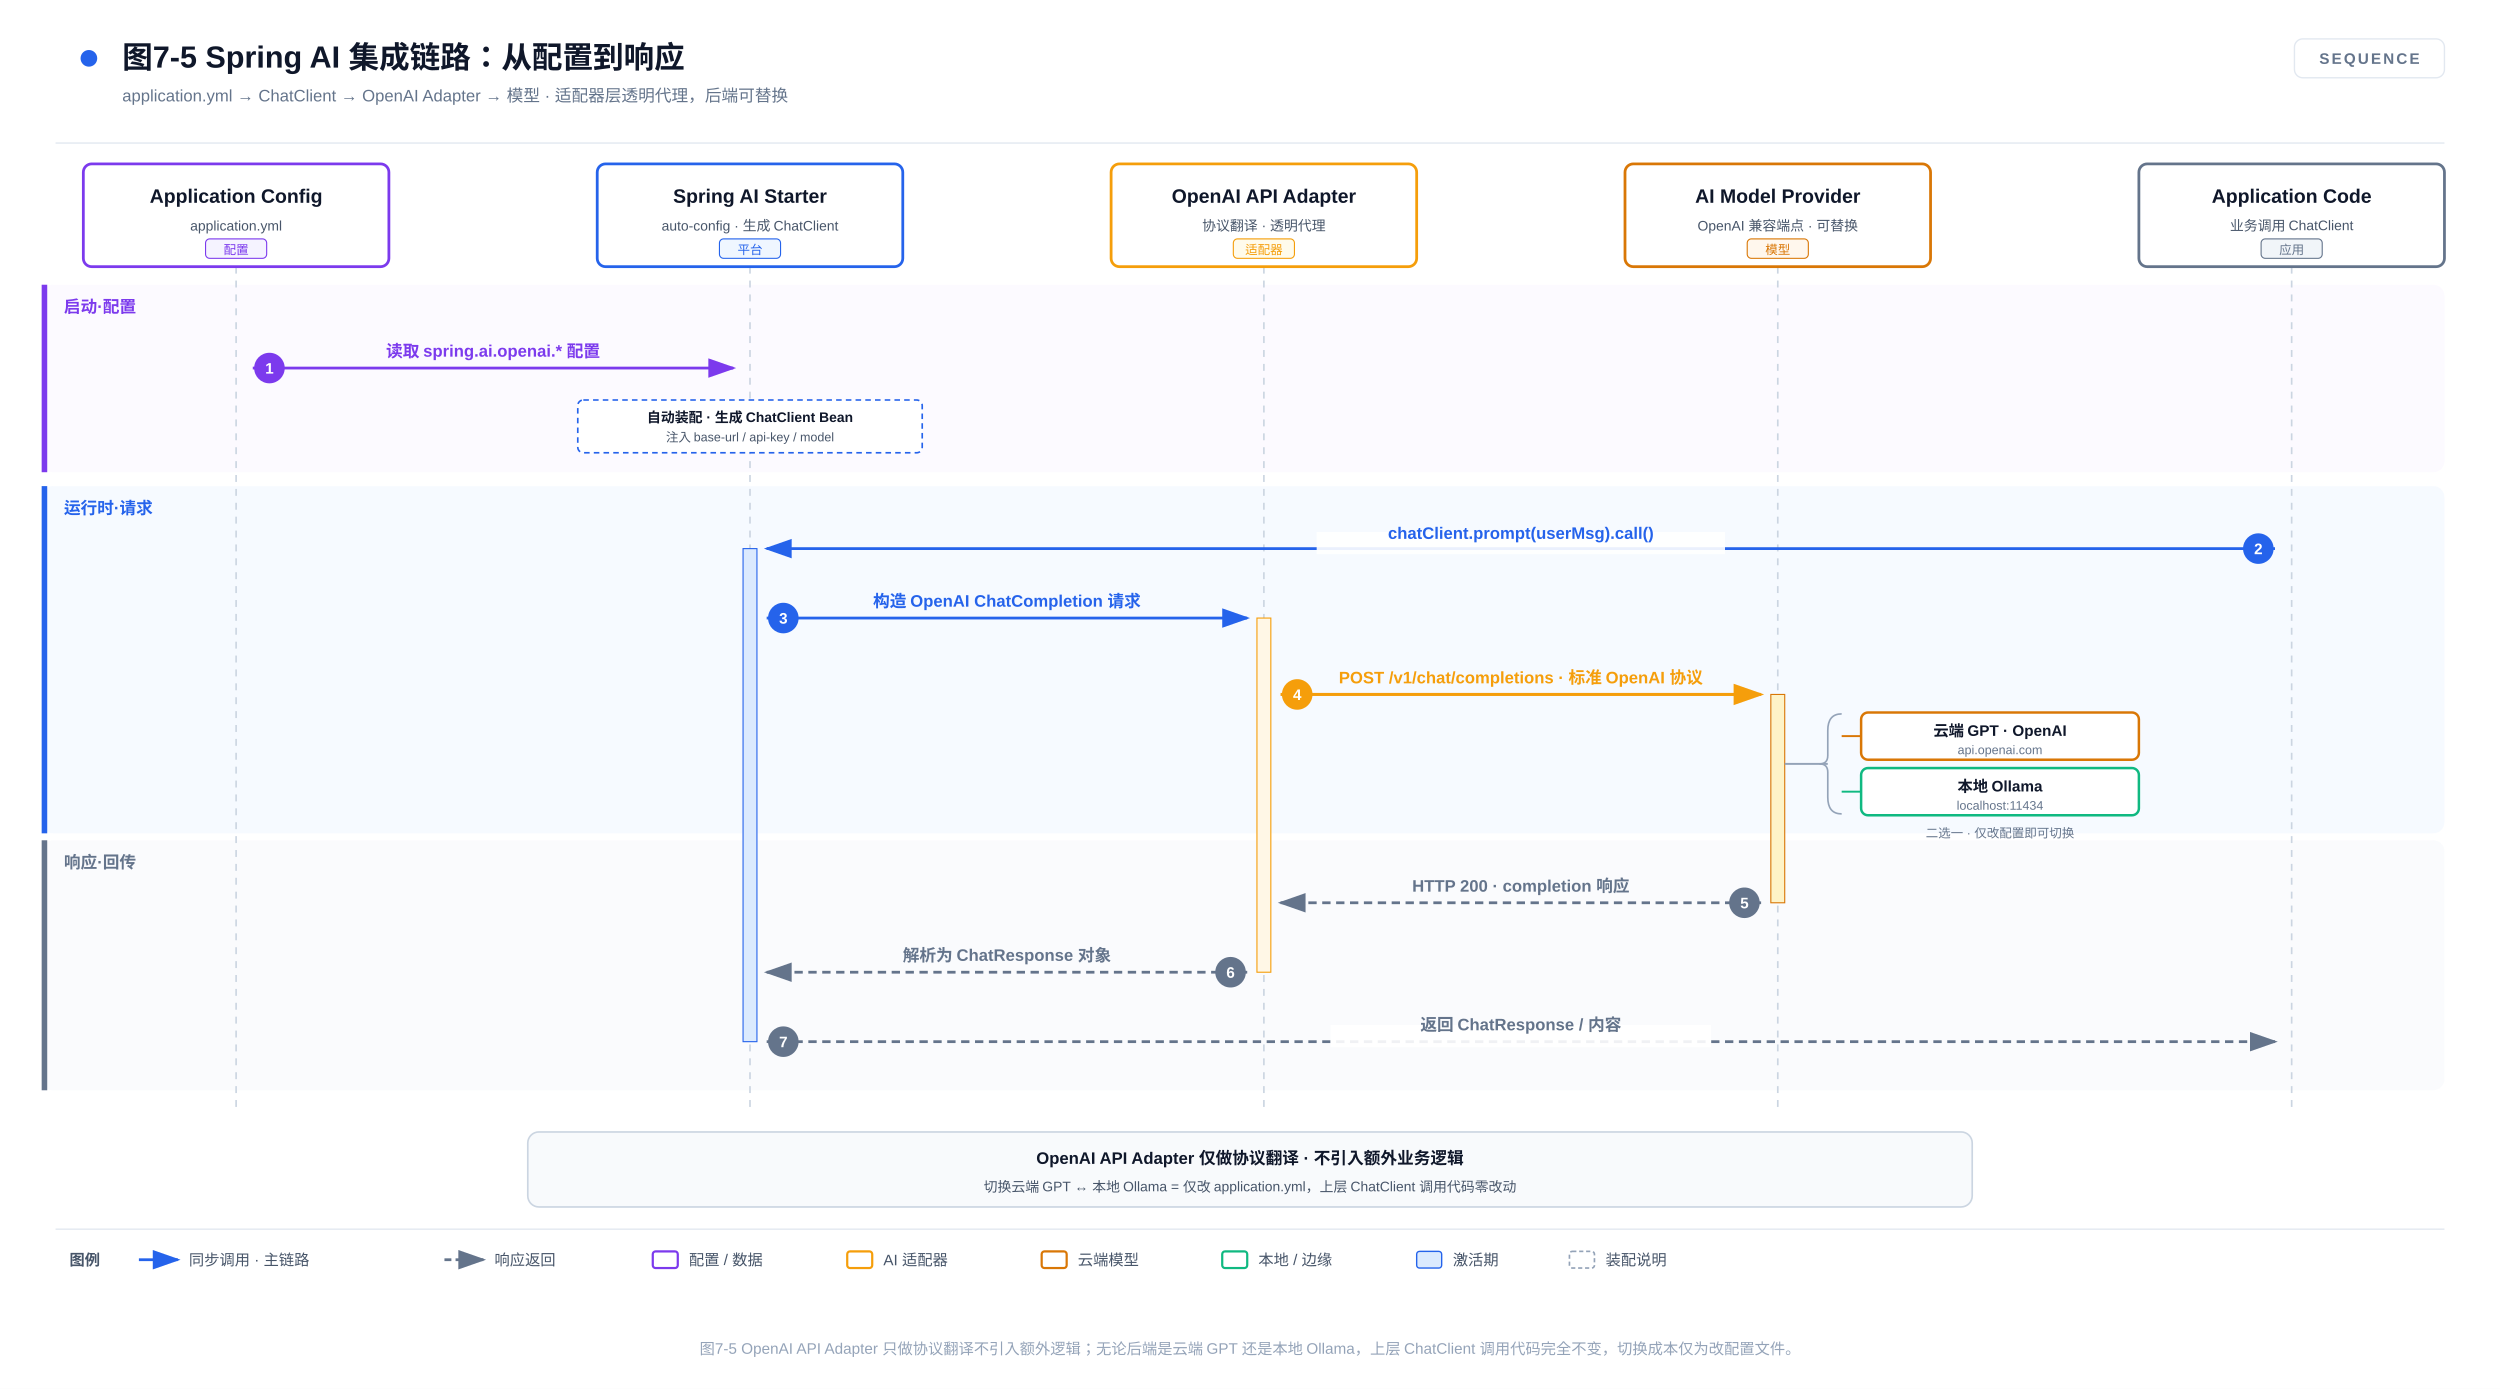
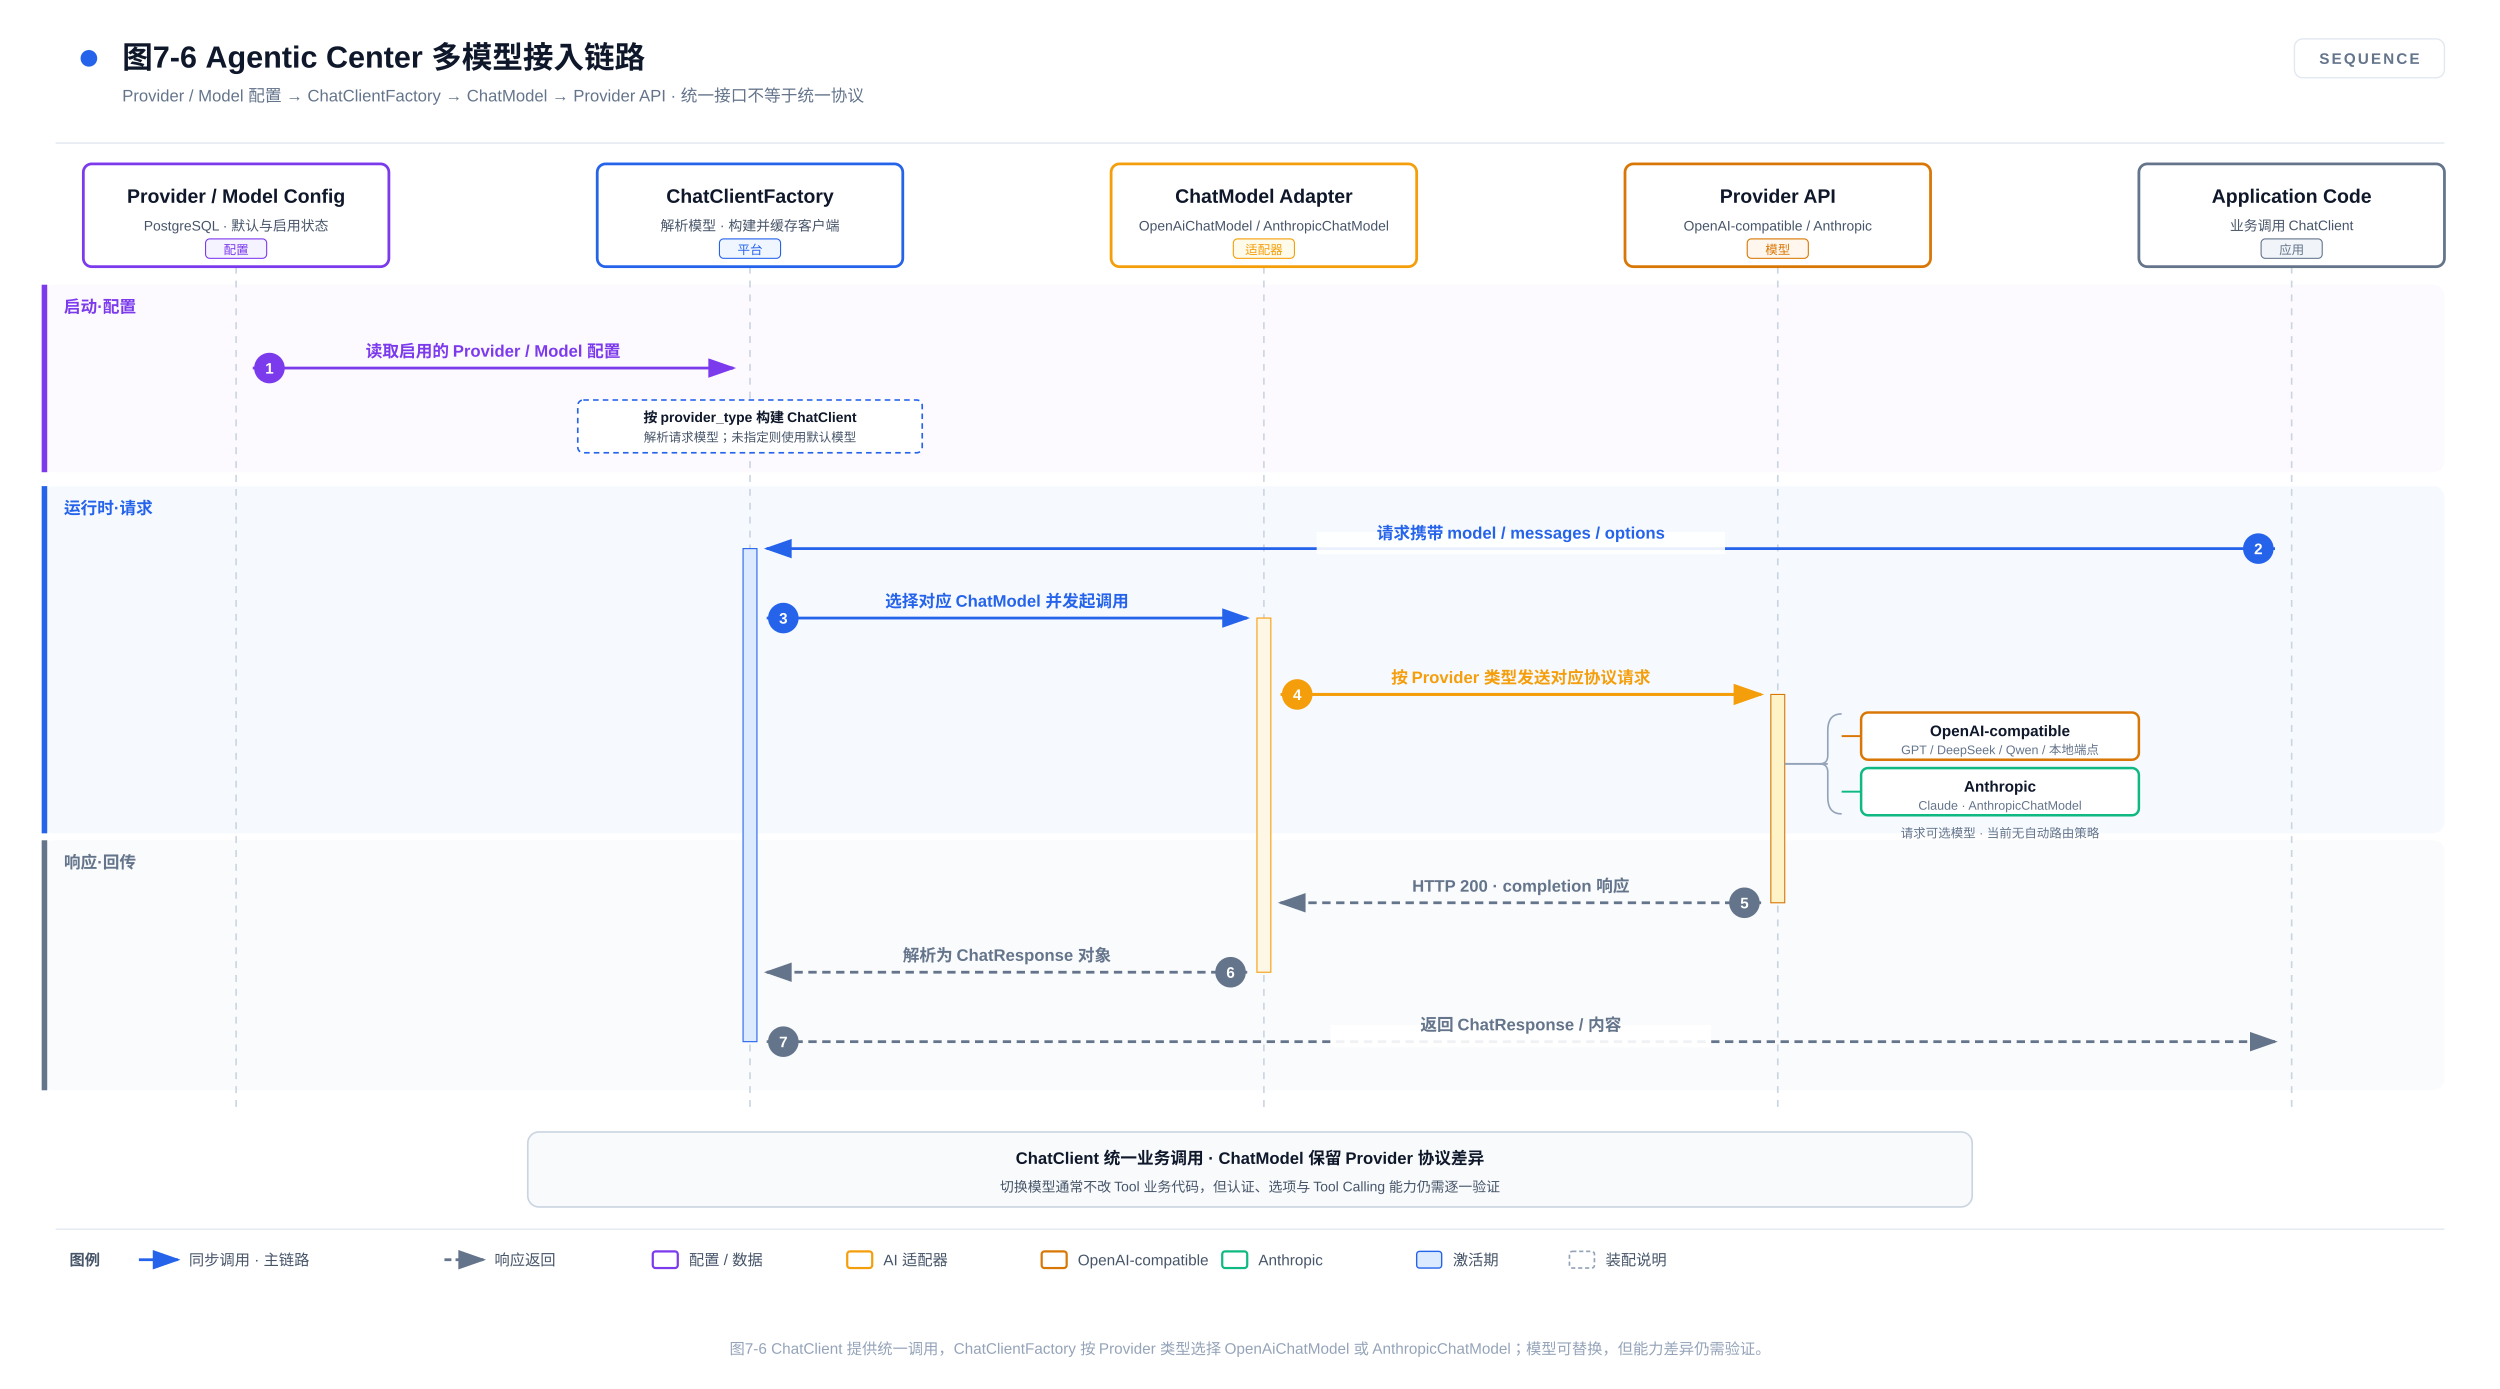
<svg xmlns="http://www.w3.org/2000/svg" viewBox="0 0 1800 1000" width="1800" height="1000" data-style="architecture-diagram-wireframe-white" font-family="'JetBrains Mono','PingFang SC','Microsoft YaHei',Arial,sans-serif">
  <defs>
    <marker id="ah-blue" markerWidth="10" markerHeight="7" refX="9" refY="3.5" orient="auto">
      <polygon points="0 0,10 3.5,0 7" fill="#2563EB" />
    </marker>
    <marker id="ah-gray" markerWidth="10" markerHeight="7" refX="9" refY="3.5" orient="auto">
      <polygon points="0 0,10 3.5,0 7" fill="#64748B" />
    </marker>
    <marker id="ah-orange" markerWidth="10" markerHeight="7" refX="9" refY="3.5" orient="auto">
      <polygon points="0 0,10 3.5,0 7" fill="#F59E0B" />
    </marker>
    <marker id="ah-purple" markerWidth="10" markerHeight="7" refX="9" refY="3.5" orient="auto">
      <polygon points="0 0,10 3.5,0 7" fill="#7C3AED" />
    </marker>
    <marker id="ah-green" markerWidth="10" markerHeight="7" refX="9" refY="3.5" orient="auto">
      <polygon points="0 0,10 3.5,0 7" fill="#10B981" />
    </marker>
    <marker id="ah-amber" markerWidth="10" markerHeight="7" refX="9" refY="3.5" orient="auto">
      <polygon points="0 0,10 3.5,0 7" fill="#D97706" />
    </marker>
  </defs>
  <rect x="0" y="0" width="1800" height="1000" fill="#FFFFFF" />
  <circle cx="64" cy="42" r="6" fill="#2563EB" />
-   <text x="88" y="49" font-size="22" font-weight="700" fill="#0F172A">图7-5  Spring AI 集成链路：从配置到响应</text>
-   <text x="88" y="73" font-size="12" fill="#64748B">application.yml → ChatClient → OpenAI Adapter → 模型 · 适配器层透明代理，后端可替换</text>
+   <text x="88" y="49" font-size="22" font-weight="700" fill="#0F172A">图7-6  Agentic Center 多模型接入链路</text>
+   <text x="88" y="73" font-size="12" fill="#64748B">Provider / Model 配置 → ChatClientFactory → ChatModel → Provider API · 统一接口不等于统一协议</text>
  <rect x="1652" y="28" width="108" height="28" rx="6" fill="#FFFFFF" stroke="#E2E8F0" />
  <text x="1706" y="46" font-size="11" font-weight="700" fill="#64748B" text-anchor="middle" letter-spacing="1.5">SEQUENCE</text>
  <line x1="40" y1="103" x2="1760" y2="103" stroke="#E2E8F0" />
  <rect x="30" y="205" width="1730" height="135" rx="8" fill="#FAF5FF" opacity="0.55" />
  <rect x="30" y="205" width="4" height="135" fill="#7C3AED" />
  <text x="46" y="225" font-size="12" font-weight="700" fill="#7C3AED">启动·配置</text>
  <rect x="30" y="350" width="1730" height="250" rx="8" fill="#EFF6FF" opacity="0.55" />
  <rect x="30" y="350" width="4" height="250" fill="#2563EB" />
  <text x="46" y="370" font-size="12" font-weight="700" fill="#2563EB">运行时·请求</text>
  <rect x="30" y="605" width="1730" height="180" rx="8" fill="#F8FAFC" opacity="0.7" />
  <rect x="30" y="605" width="4" height="180" fill="#64748B" />
  <text x="46" y="625" font-size="12" font-weight="700" fill="#64748B">响应·回传</text>
  <line x1="170" y1="192" x2="170" y2="800" stroke="#CBD5E1" stroke-width="1.2" stroke-dasharray="5 5" />
  <line x1="540" y1="192" x2="540" y2="800" stroke="#CBD5E1" stroke-width="1.2" stroke-dasharray="5 5" />
  <line x1="910" y1="192" x2="910" y2="800" stroke="#CBD5E1" stroke-width="1.2" stroke-dasharray="5 5" />
  <line x1="1280" y1="192" x2="1280" y2="800" stroke="#CBD5E1" stroke-width="1.2" stroke-dasharray="5 5" />
  <line x1="1650" y1="192" x2="1650" y2="800" stroke="#CBD5E1" stroke-width="1.2" stroke-dasharray="5 5" />
  <rect x="60" y="118" width="220" height="74" rx="6" fill="#FFFFFF" stroke="#7C3AED" stroke-width="2" />
-   <text x="170" y="146" font-size="14" font-weight="700" fill="#0F172A" text-anchor="middle">Application Config</text>
-   <text x="170" y="166" font-size="10" fill="#475569" text-anchor="middle">application.yml</text>
+   <text x="170" y="146" font-size="14" font-weight="700" fill="#0F172A" text-anchor="middle">Provider / Model Config</text>
+   <text x="170" y="166" font-size="10" fill="#475569" text-anchor="middle">PostgreSQL · 默认与启用状态</text>
  <rect x="148" y="172" width="44" height="14" rx="3" fill="#F5F3FF" stroke="#7C3AED" stroke-width="0.8" />
  <text x="170" y="183" font-size="9" fill="#7C3AED" text-anchor="middle">配置</text>
  <rect x="430" y="118" width="220" height="74" rx="6" fill="#FFFFFF" stroke="#2563EB" stroke-width="2" />
-   <text x="540" y="146" font-size="14" font-weight="700" fill="#0F172A" text-anchor="middle">Spring AI Starter</text>
-   <text x="540" y="166" font-size="10" fill="#475569" text-anchor="middle">auto-config · 生成 ChatClient</text>
+   <text x="540" y="146" font-size="14" font-weight="700" fill="#0F172A" text-anchor="middle">ChatClientFactory</text>
+   <text x="540" y="166" font-size="10" fill="#475569" text-anchor="middle">解析模型 · 构建并缓存客户端</text>
  <rect x="518" y="172" width="44" height="14" rx="3" fill="#EFF6FF" stroke="#2563EB" stroke-width="0.8" />
  <text x="540" y="183" font-size="9" fill="#2563EB" text-anchor="middle">平台</text>
  <rect x="800" y="118" width="220" height="74" rx="6" fill="#FFFFFF" stroke="#F59E0B" stroke-width="2" />
-   <text x="910" y="146" font-size="14" font-weight="700" fill="#0F172A" text-anchor="middle">OpenAI API Adapter</text>
-   <text x="910" y="166" font-size="10" fill="#475569" text-anchor="middle">协议翻译 · 透明代理</text>
+   <text x="910" y="146" font-size="14" font-weight="700" fill="#0F172A" text-anchor="middle">ChatModel Adapter</text>
+   <text x="910" y="166" font-size="10" fill="#475569" text-anchor="middle">OpenAiChatModel / AnthropicChatModel</text>
  <rect x="888" y="172" width="44" height="14" rx="3" fill="#FFFBEB" stroke="#F59E0B" stroke-width="0.8" />
  <text x="910" y="183" font-size="9" fill="#F59E0B" text-anchor="middle">适配器</text>
  <rect x="1170" y="118" width="220" height="74" rx="6" fill="#FFFFFF" stroke="#D97706" stroke-width="2" />
-   <text x="1280" y="146" font-size="14" font-weight="700" fill="#0F172A" text-anchor="middle">AI Model Provider</text>
-   <text x="1280" y="166" font-size="10" fill="#475569" text-anchor="middle">OpenAI 兼容端点 · 可替换</text>
+   <text x="1280" y="146" font-size="14" font-weight="700" fill="#0F172A" text-anchor="middle">Provider API</text>
+   <text x="1280" y="166" font-size="10" fill="#475569" text-anchor="middle">OpenAI-compatible / Anthropic</text>
  <rect x="1258" y="172" width="44" height="14" rx="3" fill="#FFF7ED" stroke="#D97706" stroke-width="0.8" />
  <text x="1280" y="183" font-size="9" fill="#D97706" text-anchor="middle">模型</text>
  <rect x="1540" y="118" width="220" height="74" rx="6" fill="#FFFFFF" stroke="#64748B" stroke-width="2" />
  <text x="1650" y="146" font-size="14" font-weight="700" fill="#0F172A" text-anchor="middle">Application Code</text>
  <text x="1650" y="166" font-size="10" fill="#475569" text-anchor="middle">业务调用 ChatClient</text>
  <rect x="1628" y="172" width="44" height="14" rx="3" fill="#F1F5F9" stroke="#64748B" stroke-width="0.8" />
  <text x="1650" y="183" font-size="9" fill="#64748B" text-anchor="middle">应用</text>
  <rect x="535" y="395" width="10" height="355" fill="#DBEAFE" stroke="#2563EB" stroke-width="0.8" />
  <rect x="905" y="445" width="10" height="255" fill="#FFF7E6" stroke="#F59E0B" stroke-width="0.8" />
  <rect x="1275" y="500" width="10" height="150" fill="#FEF3C7" stroke="#D97706" stroke-width="0.8" />
  <line x1="182" y1="265" x2="528" y2="265" stroke="#7C3AED" stroke-width="2" marker-end="url(#ah-purple)" />
-   <text x="355" y="257" font-size="12" font-weight="600" fill="#7C3AED" text-anchor="middle">读取 spring.ai.openai.* 配置</text>
+   <text x="355" y="257" font-size="12" font-weight="600" fill="#7C3AED" text-anchor="middle">读取启用的 Provider / Model 配置</text>
  <circle cx="194" cy="265" r="11" fill="#7C3AED" />
  <text x="194" y="269" font-size="11" font-weight="700" fill="#FFFFFF" text-anchor="middle">1</text>
  <rect x="416" y="288" width="248" height="38" rx="4" fill="#FFFFFF" stroke="#2563EB" stroke-width="1.2" stroke-dasharray="4 3" />
-   <text x="540" y="304" font-size="10" font-weight="700" fill="#0F172A" text-anchor="middle">自动装配 · 生成 ChatClient Bean</text>
-   <text x="540" y="318" font-size="9" fill="#475569" text-anchor="middle">注入 base-url / api-key / model</text>
+   <text x="540" y="304" font-size="10" font-weight="700" fill="#0F172A" text-anchor="middle">按 provider_type 构建 ChatClient</text>
+   <text x="540" y="318" font-size="9" fill="#475569" text-anchor="middle">解析请求模型；未指定则使用默认模型</text>
  <line x1="1638" y1="395" x2="552" y2="395" stroke="#2563EB" stroke-width="2" marker-end="url(#ah-blue)" />
  <rect x="948" y="383" width="294" height="16" fill="#FFFFFF" opacity="0.9" />
-   <text x="1095" y="388" font-size="12" font-weight="600" fill="#2563EB" text-anchor="middle">chatClient.prompt(userMsg).call()</text>
+   <text x="1095" y="388" font-size="12" font-weight="600" fill="#2563EB" text-anchor="middle">请求携带 model / messages / options</text>
  <circle cx="1626" cy="395" r="11" fill="#2563EB" />
  <text x="1626" y="399" font-size="11" font-weight="700" fill="#FFFFFF" text-anchor="middle">2</text>
  <line x1="552" y1="445" x2="898" y2="445" stroke="#2563EB" stroke-width="2" marker-end="url(#ah-blue)" />
-   <text x="725" y="437" font-size="12" font-weight="600" fill="#2563EB" text-anchor="middle">构造 OpenAI ChatCompletion 请求</text>
+   <text x="725" y="437" font-size="12" font-weight="600" fill="#2563EB" text-anchor="middle">选择对应 ChatModel 并发起调用</text>
  <circle cx="564" cy="445" r="11" fill="#2563EB" />
  <text x="564" y="449" font-size="11" font-weight="700" fill="#FFFFFF" text-anchor="middle">3</text>
  <line x1="922" y1="500" x2="1268" y2="500" stroke="#F59E0B" stroke-width="2.2" marker-end="url(#ah-orange)" />
-   <text x="1095" y="492" font-size="12" font-weight="600" fill="#F59E0B" text-anchor="middle">POST /v1/chat/completions · 标准 OpenAI 协议</text>
+   <text x="1095" y="492" font-size="12" font-weight="600" fill="#F59E0B" text-anchor="middle">按 Provider 类型发送对应协议请求</text>
  <circle cx="934" cy="500" r="11" fill="#F59E0B" />
  <text x="934" y="504" font-size="11" font-weight="700" fill="#FFFFFF" text-anchor="middle">4</text>
  <line x1="1285" y1="550" x2="1316" y2="550" stroke="#94A3B8" stroke-width="1.4" />
  <path d="M 1326 514 Q 1316 514 1316 526 L 1316 544 Q 1316 550 1310 550 Q 1316 550 1316 556 L 1316 574 Q 1316 586 1326 586" fill="none" stroke="#94A3B8" stroke-width="1.2" />
  <line x1="1326" y1="530" x2="1340" y2="530" stroke="#D97706" stroke-width="1.4" />
  <rect x="1340" y="513" width="200" height="34" rx="5" fill="#FFFFFF" stroke="#D97706" stroke-width="1.8" />
-   <text x="1440" y="530" font-size="11" font-weight="700" fill="#0F172A" text-anchor="middle">云端 GPT · OpenAI</text>
-   <text x="1440" y="543" font-size="9" fill="#64748B" text-anchor="middle">api.openai.com</text>
+   <text x="1440" y="530" font-size="11" font-weight="700" fill="#0F172A" text-anchor="middle">OpenAI-compatible</text>
+   <text x="1440" y="543" font-size="9" fill="#64748B" text-anchor="middle">GPT / DeepSeek / Qwen / 本地端点</text>
  <line x1="1326" y1="570" x2="1340" y2="570" stroke="#10B981" stroke-width="1.4" />
  <rect x="1340" y="553" width="200" height="34" rx="5" fill="#FFFFFF" stroke="#10B981" stroke-width="1.8" />
-   <text x="1440" y="570" font-size="11" font-weight="700" fill="#0F172A" text-anchor="middle">本地 Ollama</text>
-   <text x="1440" y="583" font-size="9" fill="#64748B" text-anchor="middle">localhost:11434</text>
-   <text x="1440" y="603" font-size="9" fill="#64748B" text-anchor="middle">二选一 · 仅改配置即可切换</text>
+   <text x="1440" y="570" font-size="11" font-weight="700" fill="#0F172A" text-anchor="middle">Anthropic</text>
+   <text x="1440" y="583" font-size="9" fill="#64748B" text-anchor="middle">Claude · AnthropicChatModel</text>
+   <text x="1440" y="603" font-size="9" fill="#64748B" text-anchor="middle">请求可选模型 · 当前无自动路由策略</text>
  <line x1="1268" y1="650" x2="922" y2="650" stroke="#64748B" stroke-width="2" stroke-dasharray="6 4" marker-end="url(#ah-gray)" />
  <text x="1095" y="642" font-size="12" font-weight="600" fill="#64748B" text-anchor="middle">HTTP 200 · completion 响应</text>
  <circle cx="1256" cy="650" r="11" fill="#64748B" />
  <text x="1256" y="654" font-size="11" font-weight="700" fill="#FFFFFF" text-anchor="middle">5</text>
  <line x1="898" y1="700" x2="552" y2="700" stroke="#64748B" stroke-width="2" stroke-dasharray="6 4" marker-end="url(#ah-gray)" />
  <text x="725" y="692" font-size="12" font-weight="600" fill="#64748B" text-anchor="middle">解析为 ChatResponse 对象</text>
  <circle cx="886" cy="700" r="11" fill="#64748B" />
  <text x="886" y="704" font-size="11" font-weight="700" fill="#FFFFFF" text-anchor="middle">6</text>
  <line x1="552" y1="750" x2="1638" y2="750" stroke="#64748B" stroke-width="2" stroke-dasharray="6 4" marker-end="url(#ah-gray)" />
  <rect x="958" y="738" width="274" height="16" fill="#FFFFFF" opacity="0.9" />
  <text x="1095" y="742" font-size="12" font-weight="600" fill="#64748B" text-anchor="middle">返回 ChatResponse / 内容</text>
  <circle cx="564" cy="750" r="11" fill="#64748B" />
  <text x="564" y="754" font-size="11" font-weight="700" fill="#FFFFFF" text-anchor="middle">7</text>
  <rect x="380" y="815" width="1040" height="54" rx="8" fill="#F8FAFC" stroke="#CBD5E1" stroke-width="1.2" />
-   <text x="900" y="838" font-size="12" font-weight="700" fill="#0F172A" text-anchor="middle">OpenAI API Adapter 仅做协议翻译 · 不引入额外业务逻辑</text>
-   <text x="900" y="858" font-size="10" fill="#475569" text-anchor="middle">切换云端 GPT ↔ 本地 Ollama = 仅改 application.yml，上层 ChatClient 调用代码零改动</text>
+   <text x="900" y="838" font-size="12" font-weight="700" fill="#0F172A" text-anchor="middle">ChatClient 统一业务调用 · ChatModel 保留 Provider 协议差异</text>
+   <text x="900" y="858" font-size="10" fill="#475569" text-anchor="middle">切换模型通常不改 Tool 业务代码，但认证、选项与 Tool Calling 能力仍需逐一验证</text>
  <line x1="40" y1="885" x2="1760" y2="885" stroke="#E2E8F0" />
  <text x="50" y="911" font-size="11" font-weight="700" fill="#475569">图例</text>
  <line x1="100" y1="907" x2="128" y2="907" stroke="#2563EB" stroke-width="2" marker-end="url(#ah-blue)" />
  <text x="136" y="911" font-size="11" fill="#475569">同步调用 · 主链路</text>
  <line x1="320" y1="907" x2="348" y2="907" stroke="#64748B" stroke-width="2" stroke-dasharray="5 3" marker-end="url(#ah-gray)" />
  <text x="356" y="911" font-size="11" fill="#475569">响应返回</text>
  <rect x="470" y="901" width="18" height="12" rx="2" fill="#FFFFFF" stroke="#7C3AED" stroke-width="1.6" />
  <text x="496" y="911" font-size="11" fill="#475569">配置 / 数据</text>
  <rect x="610" y="901" width="18" height="12" rx="2" fill="#FFFFFF" stroke="#F59E0B" stroke-width="1.6" />
  <text x="636" y="911" font-size="11" fill="#475569">AI 适配器</text>
  <rect x="750" y="901" width="18" height="12" rx="2" fill="#FFFFFF" stroke="#D97706" stroke-width="1.6" />
-   <text x="776" y="911" font-size="11" fill="#475569">云端模型</text>
+   <text x="776" y="911" font-size="11" fill="#475569">OpenAI-compatible</text>
  <rect x="880" y="901" width="18" height="12" rx="2" fill="#FFFFFF" stroke="#10B981" stroke-width="1.6" />
-   <text x="906" y="911" font-size="11" fill="#475569">本地 / 边缘</text>
+   <text x="906" y="911" font-size="11" fill="#475569">Anthropic</text>
  <rect x="1020" y="901" width="18" height="12" rx="2" fill="#DBEAFE" stroke="#2563EB" stroke-width="1" />
  <text x="1046" y="911" font-size="11" fill="#475569">激活期</text>
  <rect x="1130" y="901" width="18" height="12" rx="2" fill="#FFFFFF" stroke="#94A3B8" stroke-width="1.2" stroke-dasharray="3 2" />
  <text x="1156" y="911" font-size="11" fill="#475569">装配说明</text>
-   <text x="900" y="975" font-size="11" fill="#94A3B8" text-anchor="middle">图7-5  OpenAI API Adapter 只做协议翻译不引入额外逻辑；无论后端是云端 GPT 还是本地 Ollama，上层 ChatClient 调用代码完全不变，切换成本仅为改配置文件。</text>
+   <text x="900" y="975" font-size="11" fill="#94A3B8" text-anchor="middle">图7-6  ChatClient 提供统一调用，ChatClientFactory 按 Provider 类型选择 OpenAiChatModel 或 AnthropicChatModel；模型可替换，但能力差异仍需验证。</text>
</svg>
